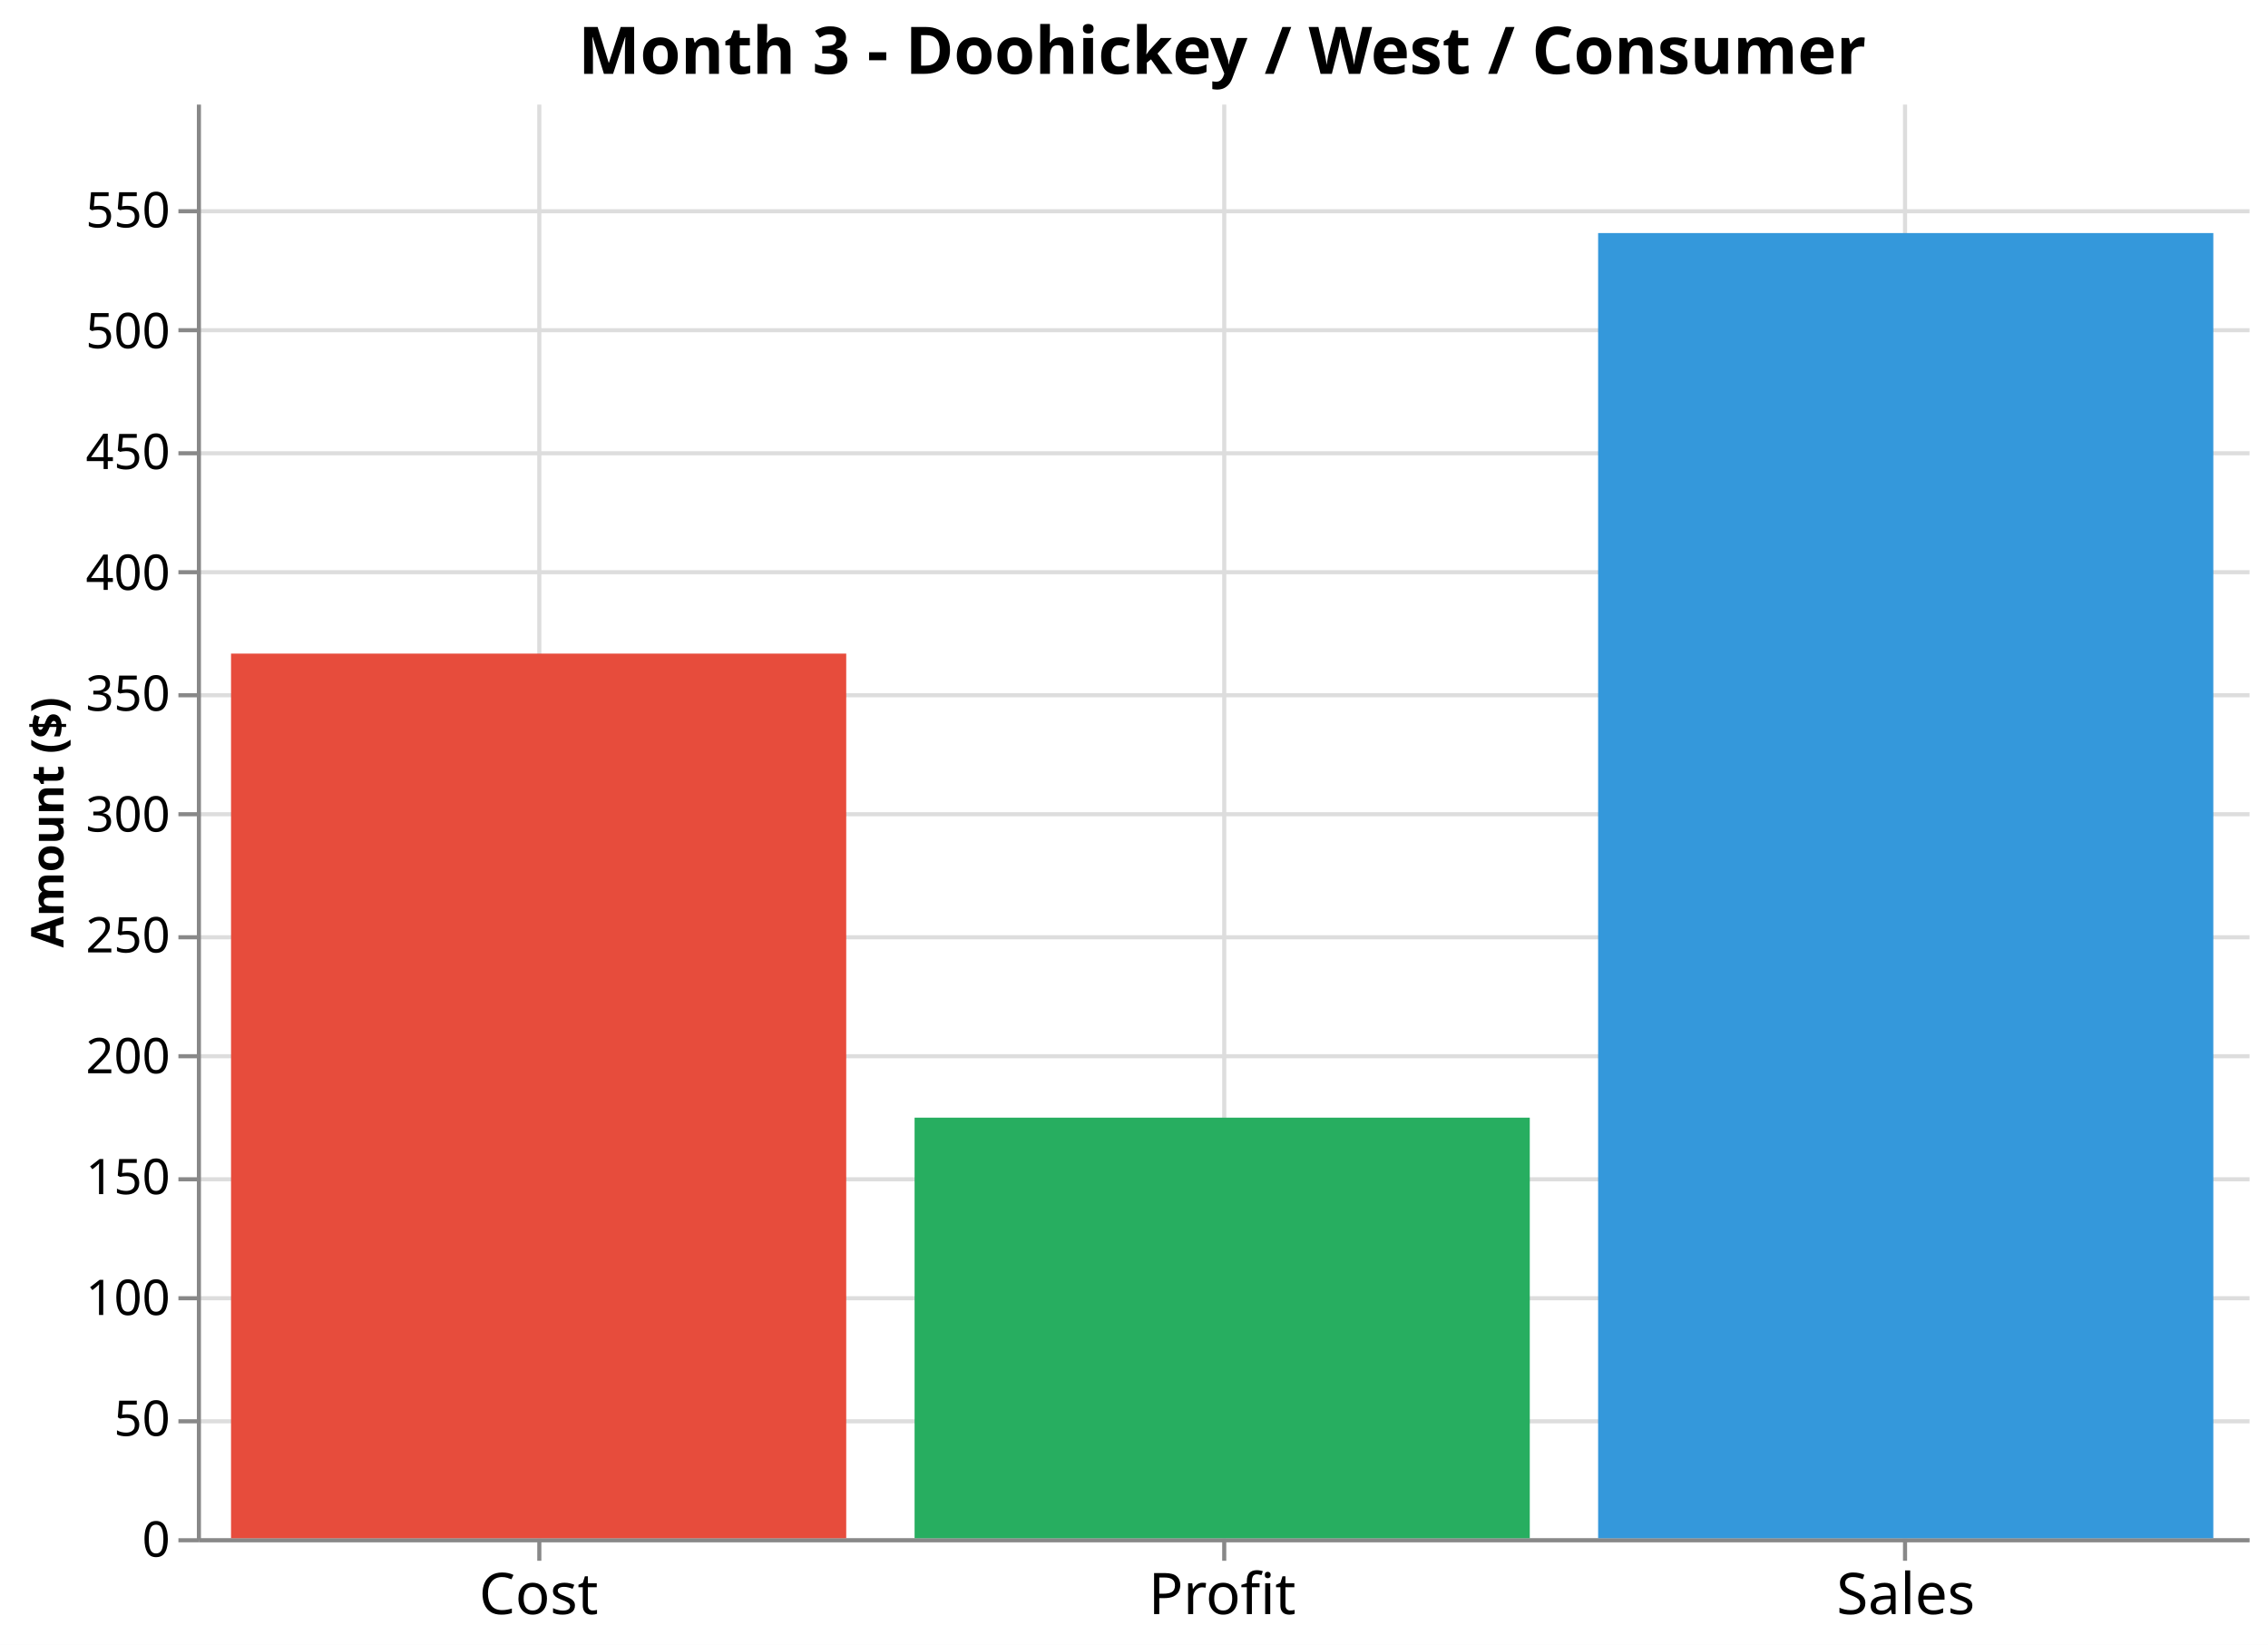
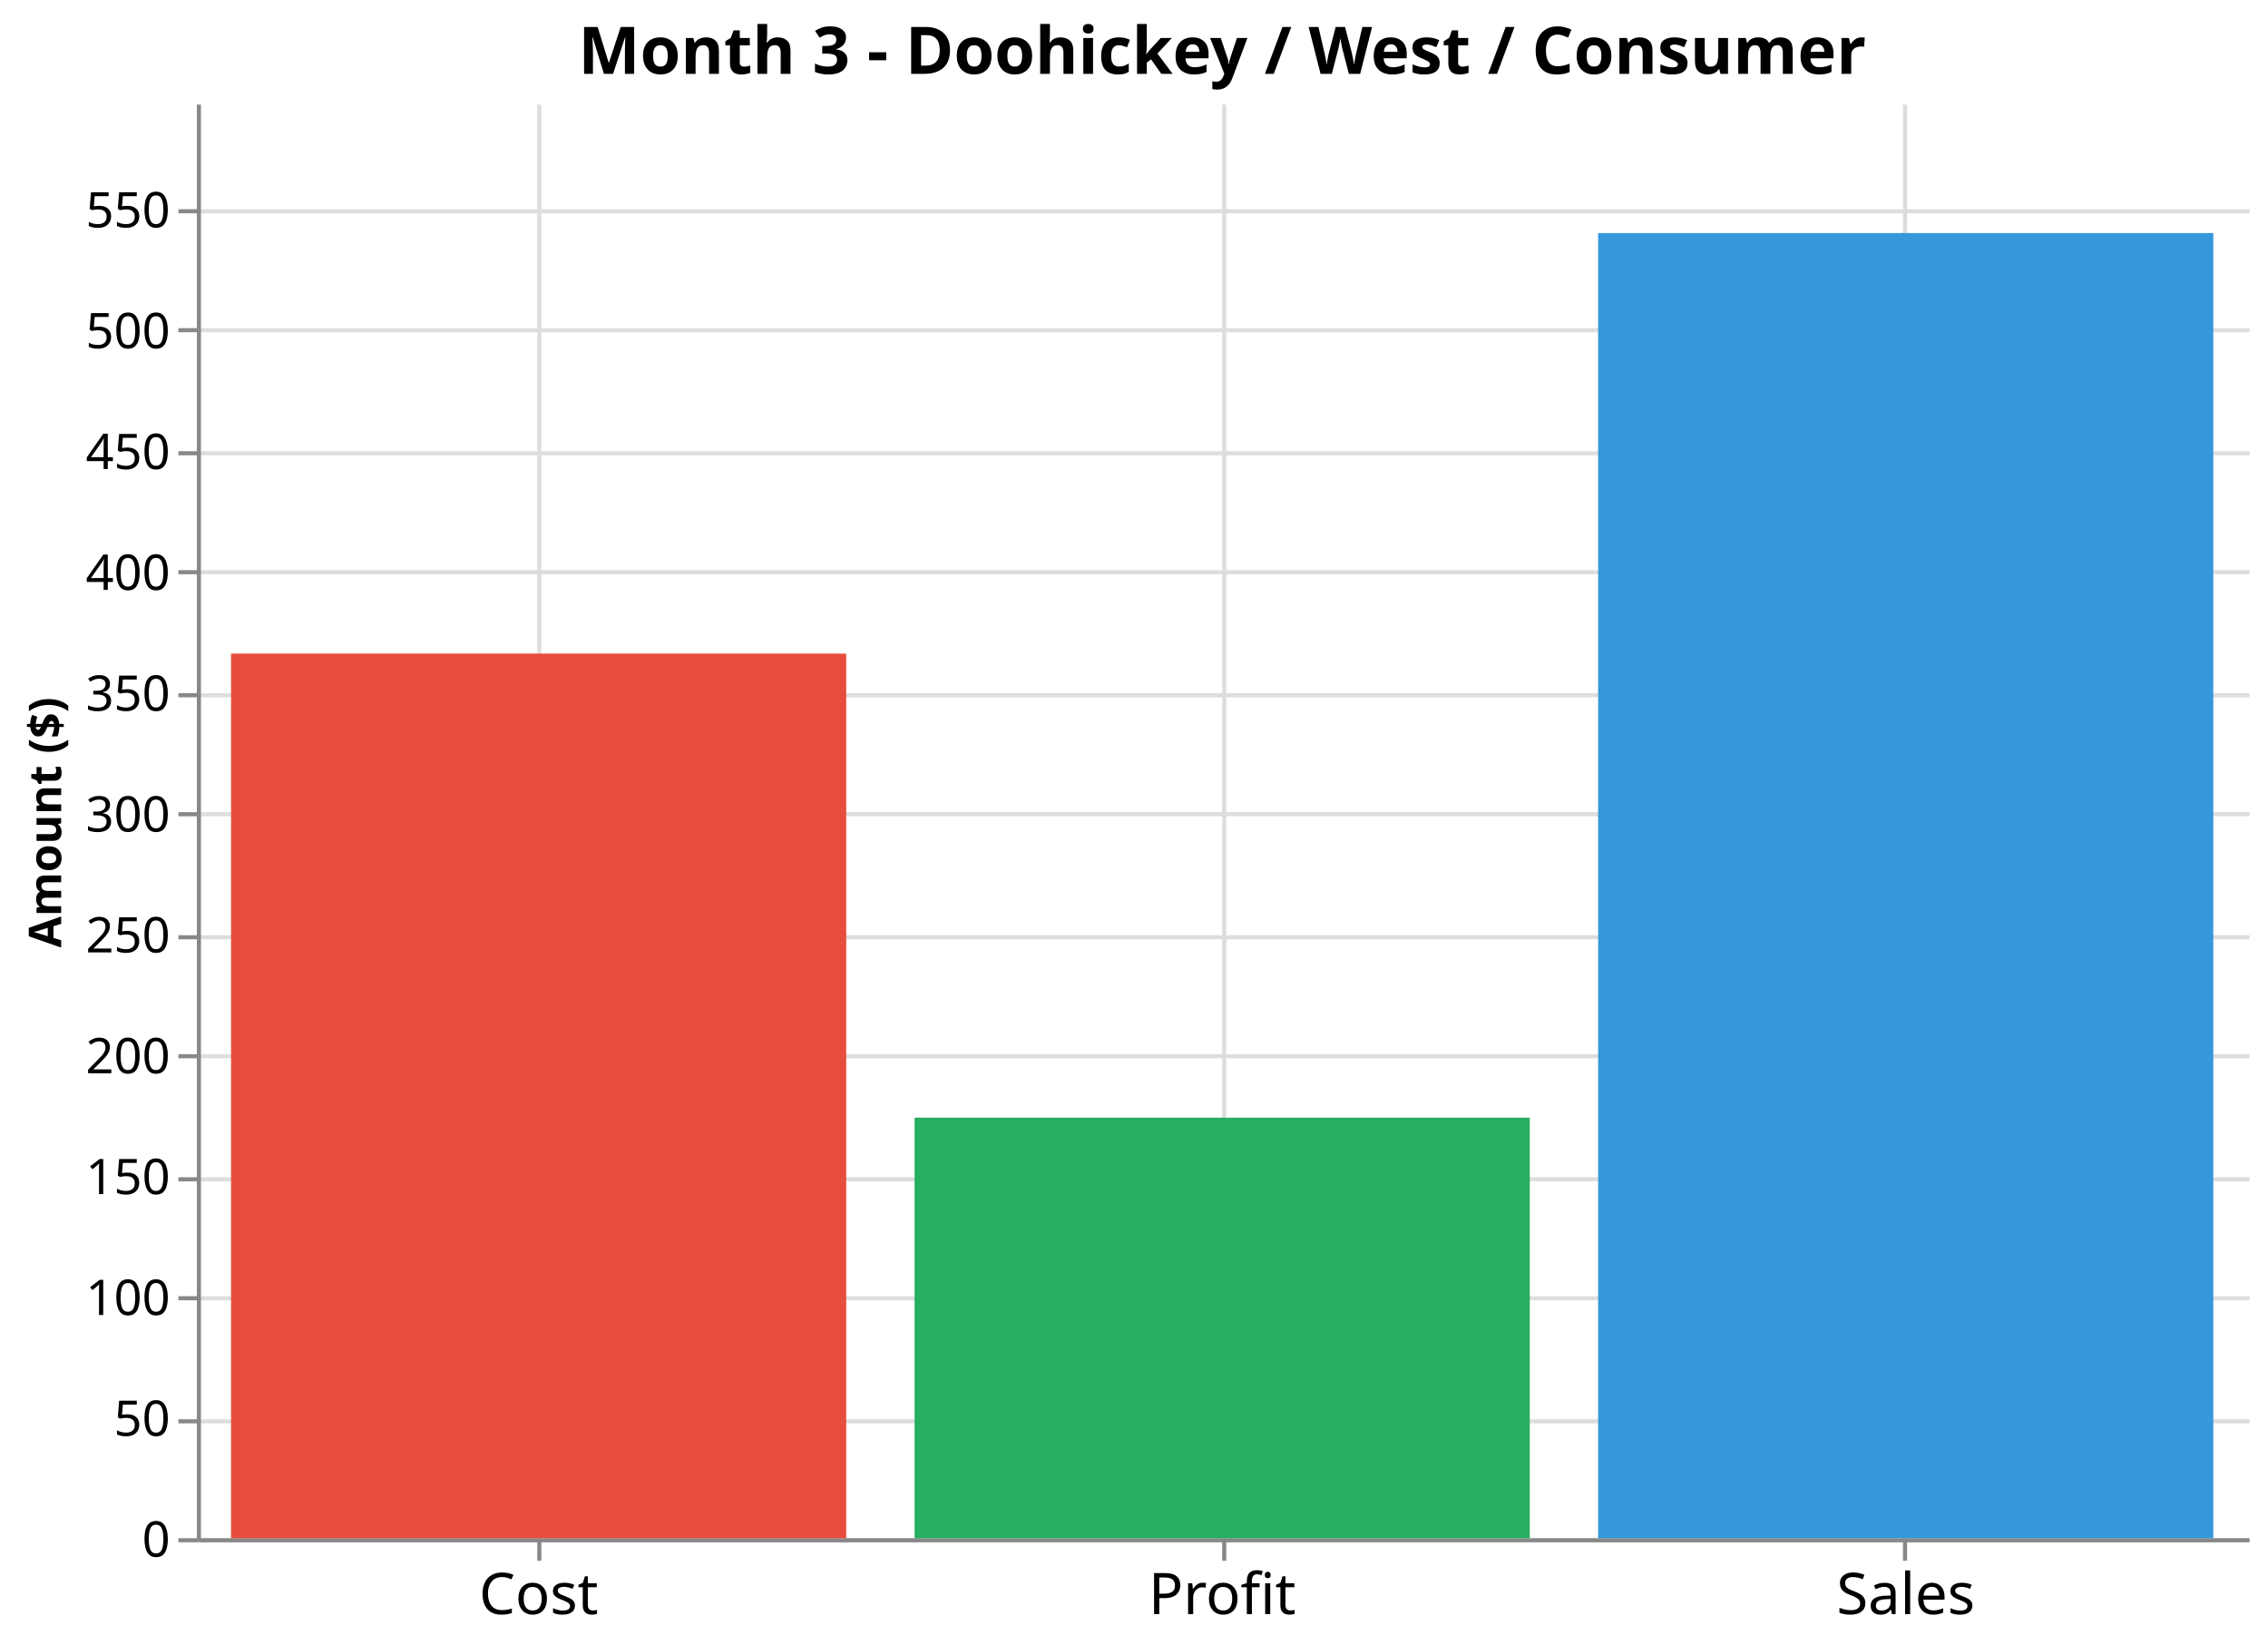
<svg xmlns="http://www.w3.org/2000/svg" version="1.1" class="marks" width="553" height="401" viewBox="0 0 553 401">
  <rect width="553" height="401" fill="white" />
  <g fill="none" stroke-miterlimit="10" transform="translate(48,25)">
    <g class="mark-group role-frame root" role="graphics-object" aria-roledescription="group mark container">
      <g transform="translate(0,0)">
        <path class="background" aria-hidden="true" d="M0,0h500v350h-500Z" />
        <g>
          <g class="mark-group role-axis" aria-hidden="true">
            <g transform="translate(0.5,350.5)">
              <path class="background" aria-hidden="true" d="M0,0h0v0h0Z" pointer-events="none" />
              <g>
                <g class="mark-rule role-axis-grid" pointer-events="none">
                  <line transform="translate(83,-350)" x2="0" y2="350" stroke="#ddd" stroke-width="1" opacity="1" />
                  <line transform="translate(250,-350)" x2="0" y2="350" stroke="#ddd" stroke-width="1" opacity="1" />
                  <line transform="translate(416,-350)" x2="0" y2="350" stroke="#ddd" stroke-width="1" opacity="1" />
                </g>
              </g>
              <path class="foreground" aria-hidden="true" d="" pointer-events="none" display="none" />
            </g>
          </g>
          <g class="mark-group role-axis" aria-hidden="true">
            <g transform="translate(0.5,0.5)">
              <path class="background" aria-hidden="true" d="M0,0h0v0h0Z" pointer-events="none" />
              <g>
                <g class="mark-rule role-axis-grid" pointer-events="none">
                  <line transform="translate(0,350)" x2="500" y2="0" stroke="#ddd" stroke-width="1" opacity="1" />
                  <line transform="translate(0,321)" x2="500" y2="0" stroke="#ddd" stroke-width="1" opacity="1" />
                  <line transform="translate(0,291)" x2="500" y2="0" stroke="#ddd" stroke-width="1" opacity="1" />
                  <line transform="translate(0,262)" x2="500" y2="0" stroke="#ddd" stroke-width="1" opacity="1" />
                  <line transform="translate(0,232)" x2="500" y2="0" stroke="#ddd" stroke-width="1" opacity="1" />
                  <line transform="translate(0,203)" x2="500" y2="0" stroke="#ddd" stroke-width="1" opacity="1" />
                  <line transform="translate(0,173)" x2="500" y2="0" stroke="#ddd" stroke-width="1" opacity="1" />
                  <line transform="translate(0,144)" x2="500" y2="0" stroke="#ddd" stroke-width="1" opacity="1" />
                  <line transform="translate(0,114)" x2="500" y2="0" stroke="#ddd" stroke-width="1" opacity="1" />
                  <line transform="translate(0,85)" x2="500" y2="0" stroke="#ddd" stroke-width="1" opacity="1" />
                  <line transform="translate(0,55)" x2="500" y2="0" stroke="#ddd" stroke-width="1" opacity="1" />
                  <line transform="translate(0,26)" x2="500" y2="0" stroke="#ddd" stroke-width="1" opacity="1" />
                </g>
              </g>
              <path class="foreground" aria-hidden="true" d="" pointer-events="none" display="none" />
            </g>
          </g>
          <g class="mark-group role-axis" role="graphics-symbol" aria-roledescription="axis" aria-label="X-axis for a discrete scale with 3 values: Cost, Profit, Sales">
            <g transform="translate(0.5,350.5)">
              <path class="background" aria-hidden="true" d="M0,0h0v0h0Z" pointer-events="none" />
              <g>
                <g class="mark-rule role-axis-tick" pointer-events="none">
                  <line transform="translate(83,0)" x2="0" y2="5" stroke="#888" stroke-width="1" opacity="1" />
                  <line transform="translate(250,0)" x2="0" y2="5" stroke="#888" stroke-width="1" opacity="1" />
                  <line transform="translate(416,0)" x2="0" y2="5" stroke="#888" stroke-width="1" opacity="1" />
                </g>
                <g class="mark-text role-axis-label" pointer-events="none">
                  <text text-anchor="middle" transform="translate(82.83333,18)" font-family="sans-serif" font-size="14px" fill="#000" opacity="1">Cost</text>
                  <text text-anchor="middle" transform="translate(249.5,18)" font-family="sans-serif" font-size="14px" fill="#000" opacity="1">Profit</text>
                  <text text-anchor="middle" transform="translate(416.1667,18)" font-family="sans-serif" font-size="14px" fill="#000" opacity="1">Sales</text>
                </g>
                <g class="mark-rule role-axis-domain" pointer-events="none">
                  <line transform="translate(0,0)" x2="500" y2="0" stroke="#888" stroke-width="1" opacity="1" />
                </g>
              </g>
              <path class="foreground" aria-hidden="true" d="" pointer-events="none" display="none" />
            </g>
          </g>
          <g class="mark-group role-axis" role="graphics-symbol" aria-roledescription="axis" aria-label="Y-axis titled 'Amount ($)' for a linear scale with values from 0 to 594">
            <g transform="translate(0.5,0.5)">
              <path class="background" aria-hidden="true" d="M0,0h0v0h0Z" pointer-events="none" />
              <g>
                <g class="mark-rule role-axis-tick" pointer-events="none">
                  <line transform="translate(0,350)" x2="-5" y2="0" stroke="#888" stroke-width="1" opacity="1" />
                  <line transform="translate(0,321)" x2="-5" y2="0" stroke="#888" stroke-width="1" opacity="1" />
                  <line transform="translate(0,291)" x2="-5" y2="0" stroke="#888" stroke-width="1" opacity="1" />
                  <line transform="translate(0,262)" x2="-5" y2="0" stroke="#888" stroke-width="1" opacity="1" />
                  <line transform="translate(0,232)" x2="-5" y2="0" stroke="#888" stroke-width="1" opacity="1" />
                  <line transform="translate(0,203)" x2="-5" y2="0" stroke="#888" stroke-width="1" opacity="1" />
                  <line transform="translate(0,173)" x2="-5" y2="0" stroke="#888" stroke-width="1" opacity="1" />
                  <line transform="translate(0,144)" x2="-5" y2="0" stroke="#888" stroke-width="1" opacity="1" />
                  <line transform="translate(0,114)" x2="-5" y2="0" stroke="#888" stroke-width="1" opacity="1" />
                  <line transform="translate(0,85)" x2="-5" y2="0" stroke="#888" stroke-width="1" opacity="1" />
                  <line transform="translate(0,55)" x2="-5" y2="0" stroke="#888" stroke-width="1" opacity="1" />
                  <line transform="translate(0,26)" x2="-5" y2="0" stroke="#888" stroke-width="1" opacity="1" />
                </g>
                <g class="mark-text role-axis-label" pointer-events="none">
                  <text text-anchor="end" transform="translate(-7,354)" font-family="sans-serif" font-size="12px" fill="#000" opacity="1">0</text>
                  <text text-anchor="end" transform="translate(-7,324.5387)" font-family="sans-serif" font-size="12px" fill="#000" opacity="1">50</text>
                  <text text-anchor="end" transform="translate(-7,295.0774)" font-family="sans-serif" font-size="12px" fill="#000" opacity="1">100</text>
                  <text text-anchor="end" transform="translate(-7,265.6162)" font-family="sans-serif" font-size="12px" fill="#000" opacity="1">150</text>
                  <text text-anchor="end" transform="translate(-7,236.1549)" font-family="sans-serif" font-size="12px" fill="#000" opacity="1">200</text>
                  <text text-anchor="end" transform="translate(-7,206.6936)" font-family="sans-serif" font-size="12px" fill="#000" opacity="1">250</text>
                  <text text-anchor="end" transform="translate(-7,177.2323)" font-family="sans-serif" font-size="12px" fill="#000" opacity="1">300</text>
                  <text text-anchor="end" transform="translate(-7,147.771)" font-family="sans-serif" font-size="12px" fill="#000" opacity="1">350</text>
                  <text text-anchor="end" transform="translate(-7,118.3098)" font-family="sans-serif" font-size="12px" fill="#000" opacity="1">400</text>
                  <text text-anchor="end" transform="translate(-7,88.84848)" font-family="sans-serif" font-size="12px" fill="#000" opacity="1">450</text>
                  <text text-anchor="end" transform="translate(-7,59.38721)" font-family="sans-serif" font-size="12px" fill="#000" opacity="1">500</text>
                  <text text-anchor="end" transform="translate(-7,29.92593)" font-family="sans-serif" font-size="12px" fill="#000" opacity="1">550</text>
                </g>
                <g class="mark-rule role-axis-domain" pointer-events="none">
                  <line transform="translate(0,350)" x2="0" y2="-350" stroke="#888" stroke-width="1" opacity="1" />
                </g>
                <g class="mark-text role-axis-title" pointer-events="none">
-                   <text text-anchor="middle" transform="translate(-31.02148,175) rotate(-90) translate(0,-2)" font-family="sans-serif" font-size="11px" font-weight="bold" fill="#000" opacity="1">Amount ($)</text>
+                   <text text-anchor="middle" transform="translate(-31.58984,175) rotate(-90) translate(0,-2)" font-family="sans-serif" font-size="11px" font-weight="bold" fill="#000" opacity="1">Amount ($)</text>
                </g>
              </g>
              <path class="foreground" aria-hidden="true" d="" pointer-events="none" display="none" />
            </g>
          </g>
          <g class="mark-rect role-mark marks" role="graphics-object" aria-roledescription="rect mark container">
            <path aria-label="Metric: Cost; Amount: 366; Color: #e74c3c" role="graphics-symbol" aria-roledescription="bar" d="M8.333,134.343h150v215.657h-150Z" fill="#e74c3c" />
            <path aria-label="Metric: Profit; Amount: 174; Color: #27ae60" role="graphics-symbol" aria-roledescription="bar" d="M175,247.475h150v102.525h-150Z" fill="#27ae60" />
            <path aria-label="Metric: Sales; Amount: 540; Color: #3498db" role="graphics-symbol" aria-roledescription="bar" d="M341.667,31.818h150v318.182h-150Z" fill="#3498db" />
          </g>
          <g class="mark-group role-title">
            <g transform="translate(250,-20)">
              <path class="background" aria-hidden="true" d="M0,0h0v0h0Z" pointer-events="none" />
              <g>
                <g class="mark-text role-title-text" role="graphics-symbol" aria-roledescription="title" aria-label="Title text 'Month 3 - Doohickey / West / Consumer'" pointer-events="none">
                  <text text-anchor="middle" transform="translate(0,13)" font-family="sans-serif" font-size="16px" font-weight="bold" fill="#000" opacity="1">Month 3 - Doohickey / West / Consumer</text>
                </g>
              </g>
              <path class="foreground" aria-hidden="true" d="" pointer-events="none" display="none" />
            </g>
          </g>
        </g>
        <path class="foreground" aria-hidden="true" d="" display="none" />
      </g>
    </g>
  </g>
</svg>
